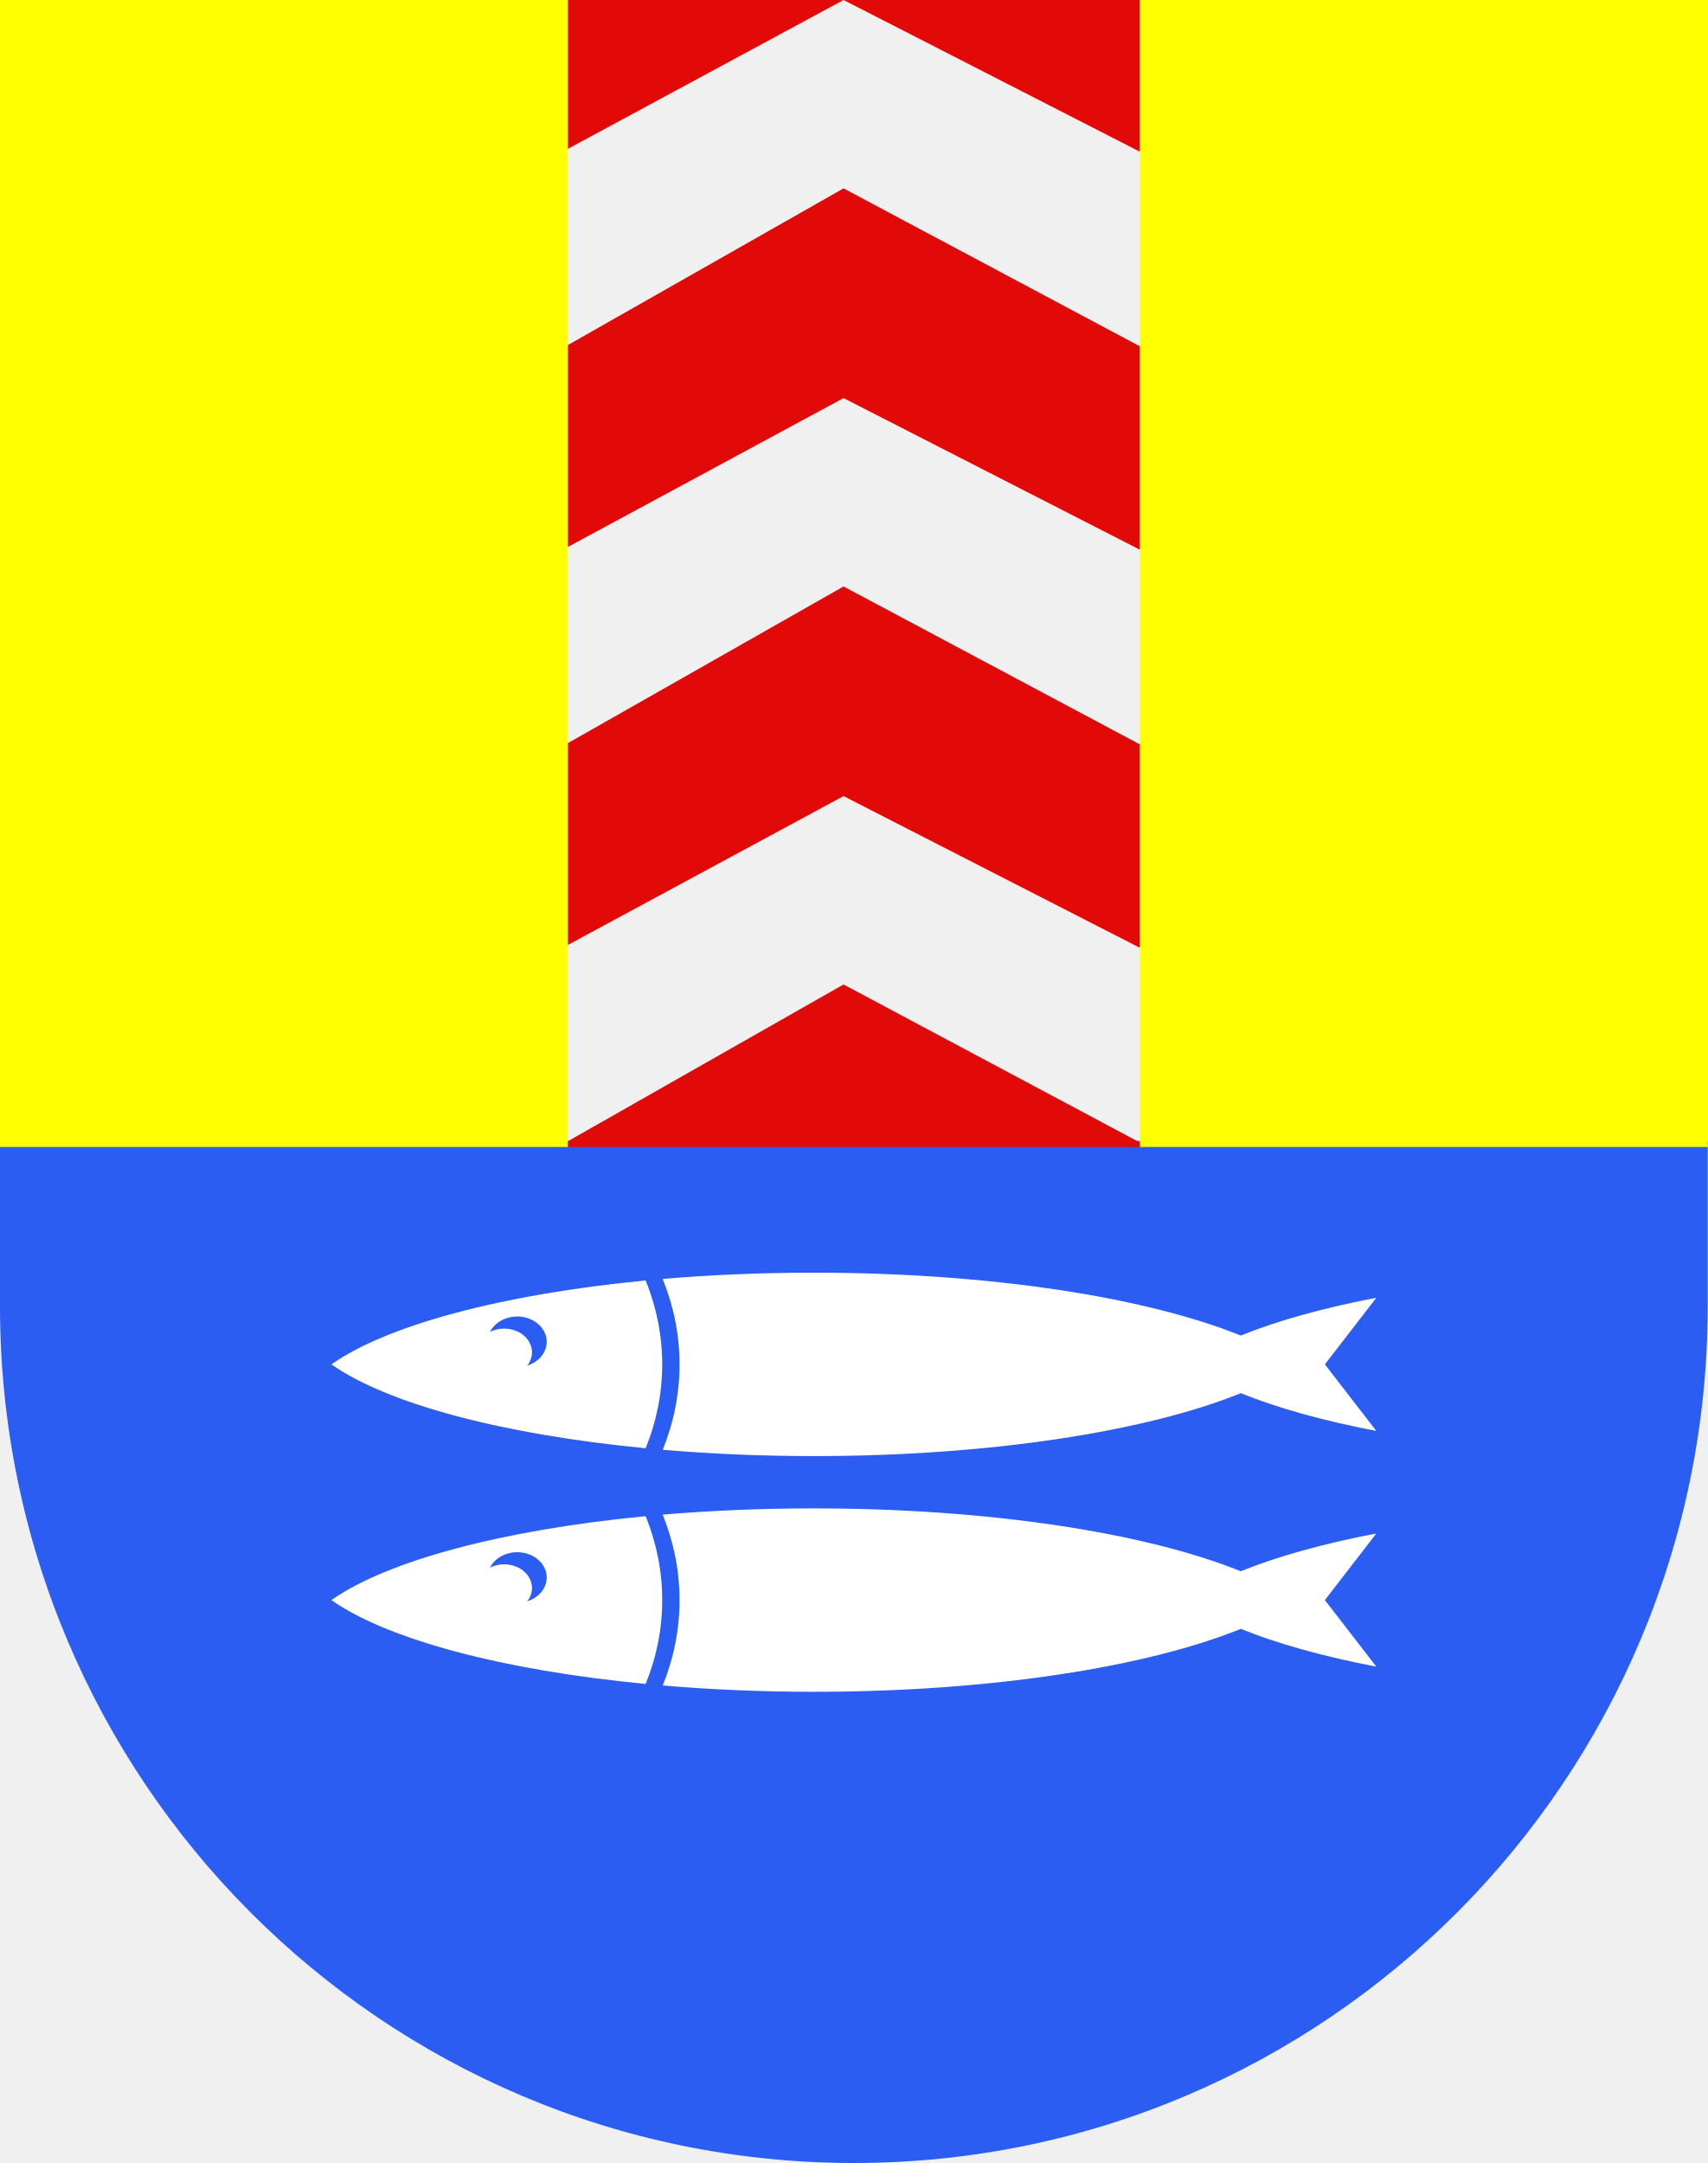
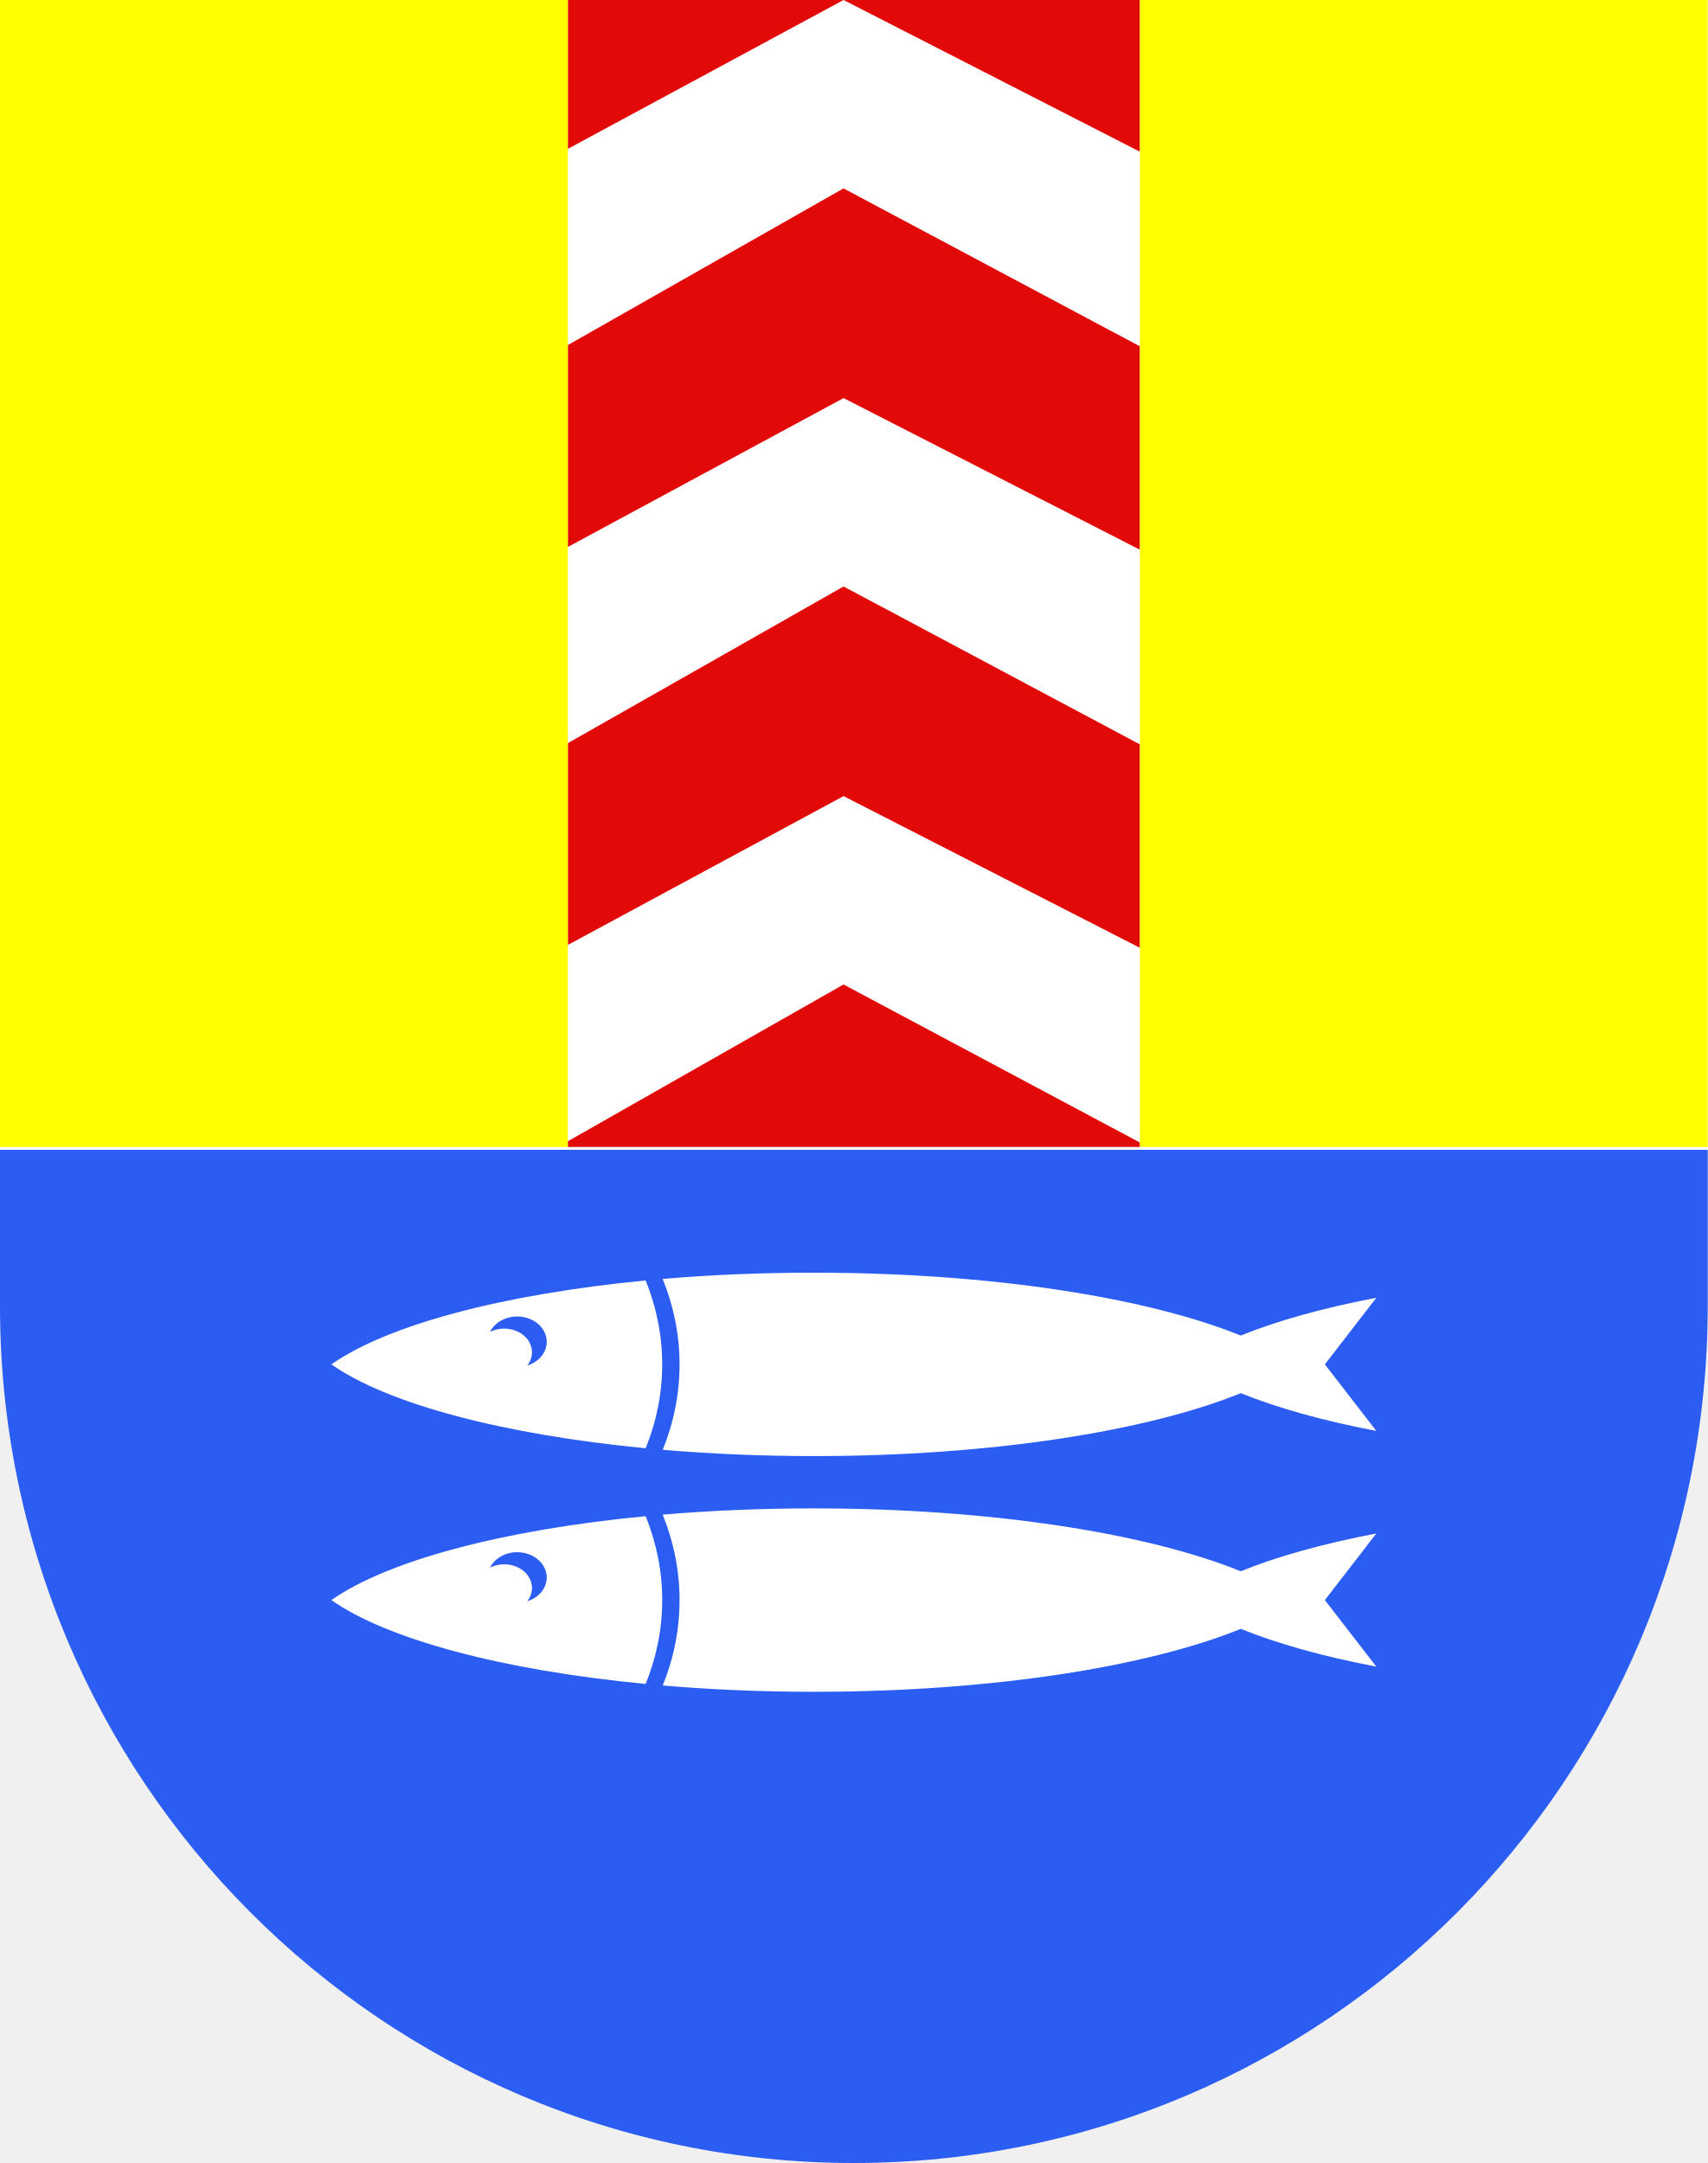
<svg xmlns="http://www.w3.org/2000/svg" width="600" height="760" id="svg10203" version="1.1">
  <defs id="defs10205" />
  <g id="layer1" transform="translate(-74.99994,-152.3622)">
-     <path style="fill:#2b5df2;fill-opacity:1" d="m 675,553.234 -600,0 0,58.003 c 0,166.311 134.315,301.125 300,301.125 165.685,0 300,-134.814 300,-301.125 z" id="path3033-8" />
-     <path style="fill:#000000;fill-opacity:0" id="path2346-2-8" d="m 75,152.362 0,458.868 c 0,166.311 134.315,301.132 300,301.132 165.685,0 300,-134.821 300,-301.132 l 0,-458.868 -600,0 z" />
-     <g id="g10038" transform="translate(-703.2447,-147.4569)">
-       <path id="path2346-1" d="m 977.745,299.819 0,52.312 96.875,-52.312 -96.875,0 z m 96.875,0 104.125,53.312 0,-53.312 -104.125,0 z m 0,66.188 -96.875,55.062 0,70.938 96.875,-52.312 104.125,53.281 0,-71.469 -104.125,-55.5 z m 0,139.875 -96.875,55.062 0,70.906 96.875,-52.312 104.125,53.312 0,-71.469 -104.125,-55.5 z m 0,139.844 -96.875,55.094 0,2 201,0 0,-1.562 -104.125,-55.531 z" style="fill:#e20909;fill-opacity:1" />
-       <path id="path2346-7-2" d="m 778.245,299.819 0,403 199.5,0 0,-403 -199.5,0 z m 400.5,0 0,403 199.5,0 0,-403 -199.5,0 z" style="fill:#ffff00;fill-opacity:1" />
+     <g id="g8095">
+       <path id="path3033-8" d="m 675,553.234 -600,0 0,58.003 c 0,166.311 134.315,301.125 300,301.125 165.685,0 300,-134.814 300,-301.125 z" style="fill:#2b5df2;fill-opacity:1" />
+       <path d="m 75,152.362 0,458.868 c 0,166.311 134.315,301.132 300,301.132 165.685,0 300,-134.821 300,-301.132 l 0,-458.868 -600,0 z" id="path2346-2-8" style="fill:#000000;fill-opacity:0" />
+       <rect y="152.862" x="75" height="403" width="600" id="rect8093" style="opacity:1;fill:#ffffff;fill-opacity:1;stroke:#ffffff;stroke-width:1;stroke-linecap:round;stroke-miterlimit:4;stroke-dasharray:none;stroke-dashoffset:0;stroke-opacity:1" />
+       <g transform="translate(-703.2447,-147.4569)" id="g10038">
+         <path style="fill:#e20909;fill-opacity:1" d="m 977.745,299.819 0,52.312 96.875,-52.312 -96.875,0 z m 96.875,0 104.125,53.312 0,-53.312 -104.125,0 z m 0,66.188 -96.875,55.062 0,70.938 96.875,-52.312 104.125,53.281 0,-71.469 -104.125,-55.5 z m 0,139.875 -96.875,55.062 0,70.906 96.875,-52.312 104.125,53.312 0,-71.469 -104.125,-55.5 z m 0,139.844 -96.875,55.094 0,2 201,0 0,-1.562 -104.125,-55.531 z" id="path2346-1" />
+         <path style="fill:#ffff00;fill-opacity:1" d="m 778.245,299.819 0,403 199.5,0 0,-403 -199.5,0 z m 400.5,0 0,403 199.5,0 0,-403 -199.5,0 z" id="path2346-7-2" />
+       </g>
+       <path id="path4330-1" d="m 360.893,599.537 c -18.454,0 -36.277,0.765 -53.065,2.195 3.85,9.517 5.93,19.599 5.93,30.026 0,10.425 -2.058,20.49 -5.907,30.006 16.786,1.43 34.591,2.215 53.041,2.215 62.233,0 117.159,-8.758 150.064,-22.112 12.821,5.203 28.973,9.713 47.605,13.271 l -18.073,-23.38 18.073,-23.4 c -18.646,3.56 -34.803,8.069 -47.629,13.271 -32.907,-13.349 -87.819,-22.092 -150.04,-22.092 z m -59.042,2.739 c -50.357,4.832 -90.788,15.68 -110.412,29.482 19.626,13.802 60.056,24.631 110.412,29.462 3.775,-9.335 5.812,-19.218 5.812,-29.462 0,-10.244 -2.037,-20.146 -5.812,-29.482 z m -44.993,12.647 c 3.768,0.045 7.366,1.864 9.154,4.954 2.543,4.395 0.453,9.725 -4.683,11.902 -0.346,0.147 -0.704,0.272 -1.059,0.383 1.864,-2.4 2.237,-5.569 0.635,-8.337 -2.391,-4.131 -8.256,-5.812 -13.084,-3.766 -0.228,0.097 -0.443,0.192 -0.659,0.302 0.933,-1.895 2.643,-3.527 4.965,-4.511 1.284,-0.544 2.632,-0.838 3.977,-0.906 0.252,-0.013 0.502,-0.023 0.753,-0.02 z" style="fill:#ffffff;fill-opacity:1;stroke:none" />
+       <path id="path4330-1-5" d="m 360.893,682.355 c -18.454,0 -36.277,0.765 -53.065,2.195 3.85,9.517 5.93,19.599 5.93,30.026 0,10.425 -2.058,20.49 -5.907,30.006 16.786,1.43 34.591,2.215 53.041,2.215 62.233,0 117.159,-8.758 150.064,-22.112 12.821,5.203 28.973,9.713 47.605,13.271 l -18.073,-23.38 18.073,-23.4 c -18.646,3.56 -34.803,8.069 -47.629,13.271 -32.907,-13.349 -87.819,-22.092 -150.04,-22.092 z m -59.042,2.739 c -50.357,4.832 -90.788,15.68 -110.412,29.482 19.626,13.802 60.056,24.631 110.412,29.462 3.775,-9.335 5.812,-19.218 5.812,-29.462 0,-10.244 -2.037,-20.146 -5.812,-29.482 z m -44.993,12.647 c 3.768,0.045 7.366,1.864 9.154,4.954 2.543,4.395 0.453,9.725 -4.683,11.902 -0.346,0.147 -0.704,0.272 -1.059,0.383 1.864,-2.4 2.237,-5.569 0.635,-8.337 -2.391,-4.131 -8.256,-5.812 -13.084,-3.766 -0.228,0.097 -0.443,0.192 -0.659,0.302 0.933,-1.895 2.643,-3.527 4.965,-4.511 1.284,-0.544 2.632,-0.838 3.977,-0.906 0.252,-0.013 0.502,-0.023 0.753,-0.02 z" style="fill:#ffffff;fill-opacity:1;stroke:none" />
    </g>
-     <path style="fill:#ffffff;fill-opacity:1;stroke:none" d="m 360.893,599.537 c -18.454,0 -36.277,0.765 -53.065,2.195 3.85,9.517 5.93,19.599 5.93,30.026 0,10.425 -2.058,20.49 -5.907,30.006 16.786,1.43 34.591,2.215 53.041,2.215 62.233,0 117.159,-8.758 150.064,-22.112 12.821,5.203 28.973,9.713 47.605,13.271 l -18.073,-23.38 18.073,-23.4 c -18.646,3.56 -34.803,8.069 -47.629,13.271 -32.907,-13.349 -87.819,-22.092 -150.04,-22.092 z m -59.042,2.739 c -50.357,4.832 -90.788,15.68 -110.412,29.482 19.626,13.802 60.056,24.631 110.412,29.462 3.775,-9.335 5.812,-19.218 5.812,-29.462 0,-10.244 -2.037,-20.146 -5.812,-29.482 z m -44.993,12.647 c 3.768,0.045 7.366,1.864 9.154,4.954 2.543,4.395 0.453,9.725 -4.683,11.902 -0.346,0.147 -0.704,0.272 -1.059,0.383 1.864,-2.4 2.237,-5.569 0.635,-8.337 -2.391,-4.131 -8.256,-5.812 -13.084,-3.766 -0.228,0.097 -0.443,0.192 -0.659,0.302 0.933,-1.895 2.643,-3.527 4.965,-4.511 1.284,-0.544 2.632,-0.838 3.977,-0.906 0.252,-0.013 0.502,-0.023 0.753,-0.02 z" id="path4330-1" />
-     <path style="fill:#ffffff;fill-opacity:1;stroke:none" d="m 360.893,682.355 c -18.454,0 -36.277,0.765 -53.065,2.195 3.85,9.517 5.93,19.599 5.93,30.026 0,10.425 -2.058,20.49 -5.907,30.006 16.786,1.43 34.591,2.215 53.041,2.215 62.233,0 117.159,-8.758 150.064,-22.112 12.821,5.203 28.973,9.713 47.605,13.271 l -18.073,-23.38 18.073,-23.4 c -18.646,3.56 -34.803,8.069 -47.629,13.271 -32.907,-13.349 -87.819,-22.092 -150.04,-22.092 z m -59.042,2.739 c -50.357,4.832 -90.788,15.68 -110.412,29.482 19.626,13.802 60.056,24.631 110.412,29.462 3.775,-9.335 5.812,-19.218 5.812,-29.462 0,-10.244 -2.037,-20.146 -5.812,-29.482 z m -44.993,12.647 c 3.768,0.045 7.366,1.864 9.154,4.954 2.543,4.395 0.453,9.725 -4.683,11.902 -0.346,0.147 -0.704,0.272 -1.059,0.383 1.864,-2.4 2.237,-5.569 0.635,-8.337 -2.391,-4.131 -8.256,-5.812 -13.084,-3.766 -0.228,0.097 -0.443,0.192 -0.659,0.302 0.933,-1.895 2.643,-3.527 4.965,-4.511 1.284,-0.544 2.632,-0.838 3.977,-0.906 0.252,-0.013 0.502,-0.023 0.753,-0.02 z" id="path4330-1-5" />
  </g>
</svg>
